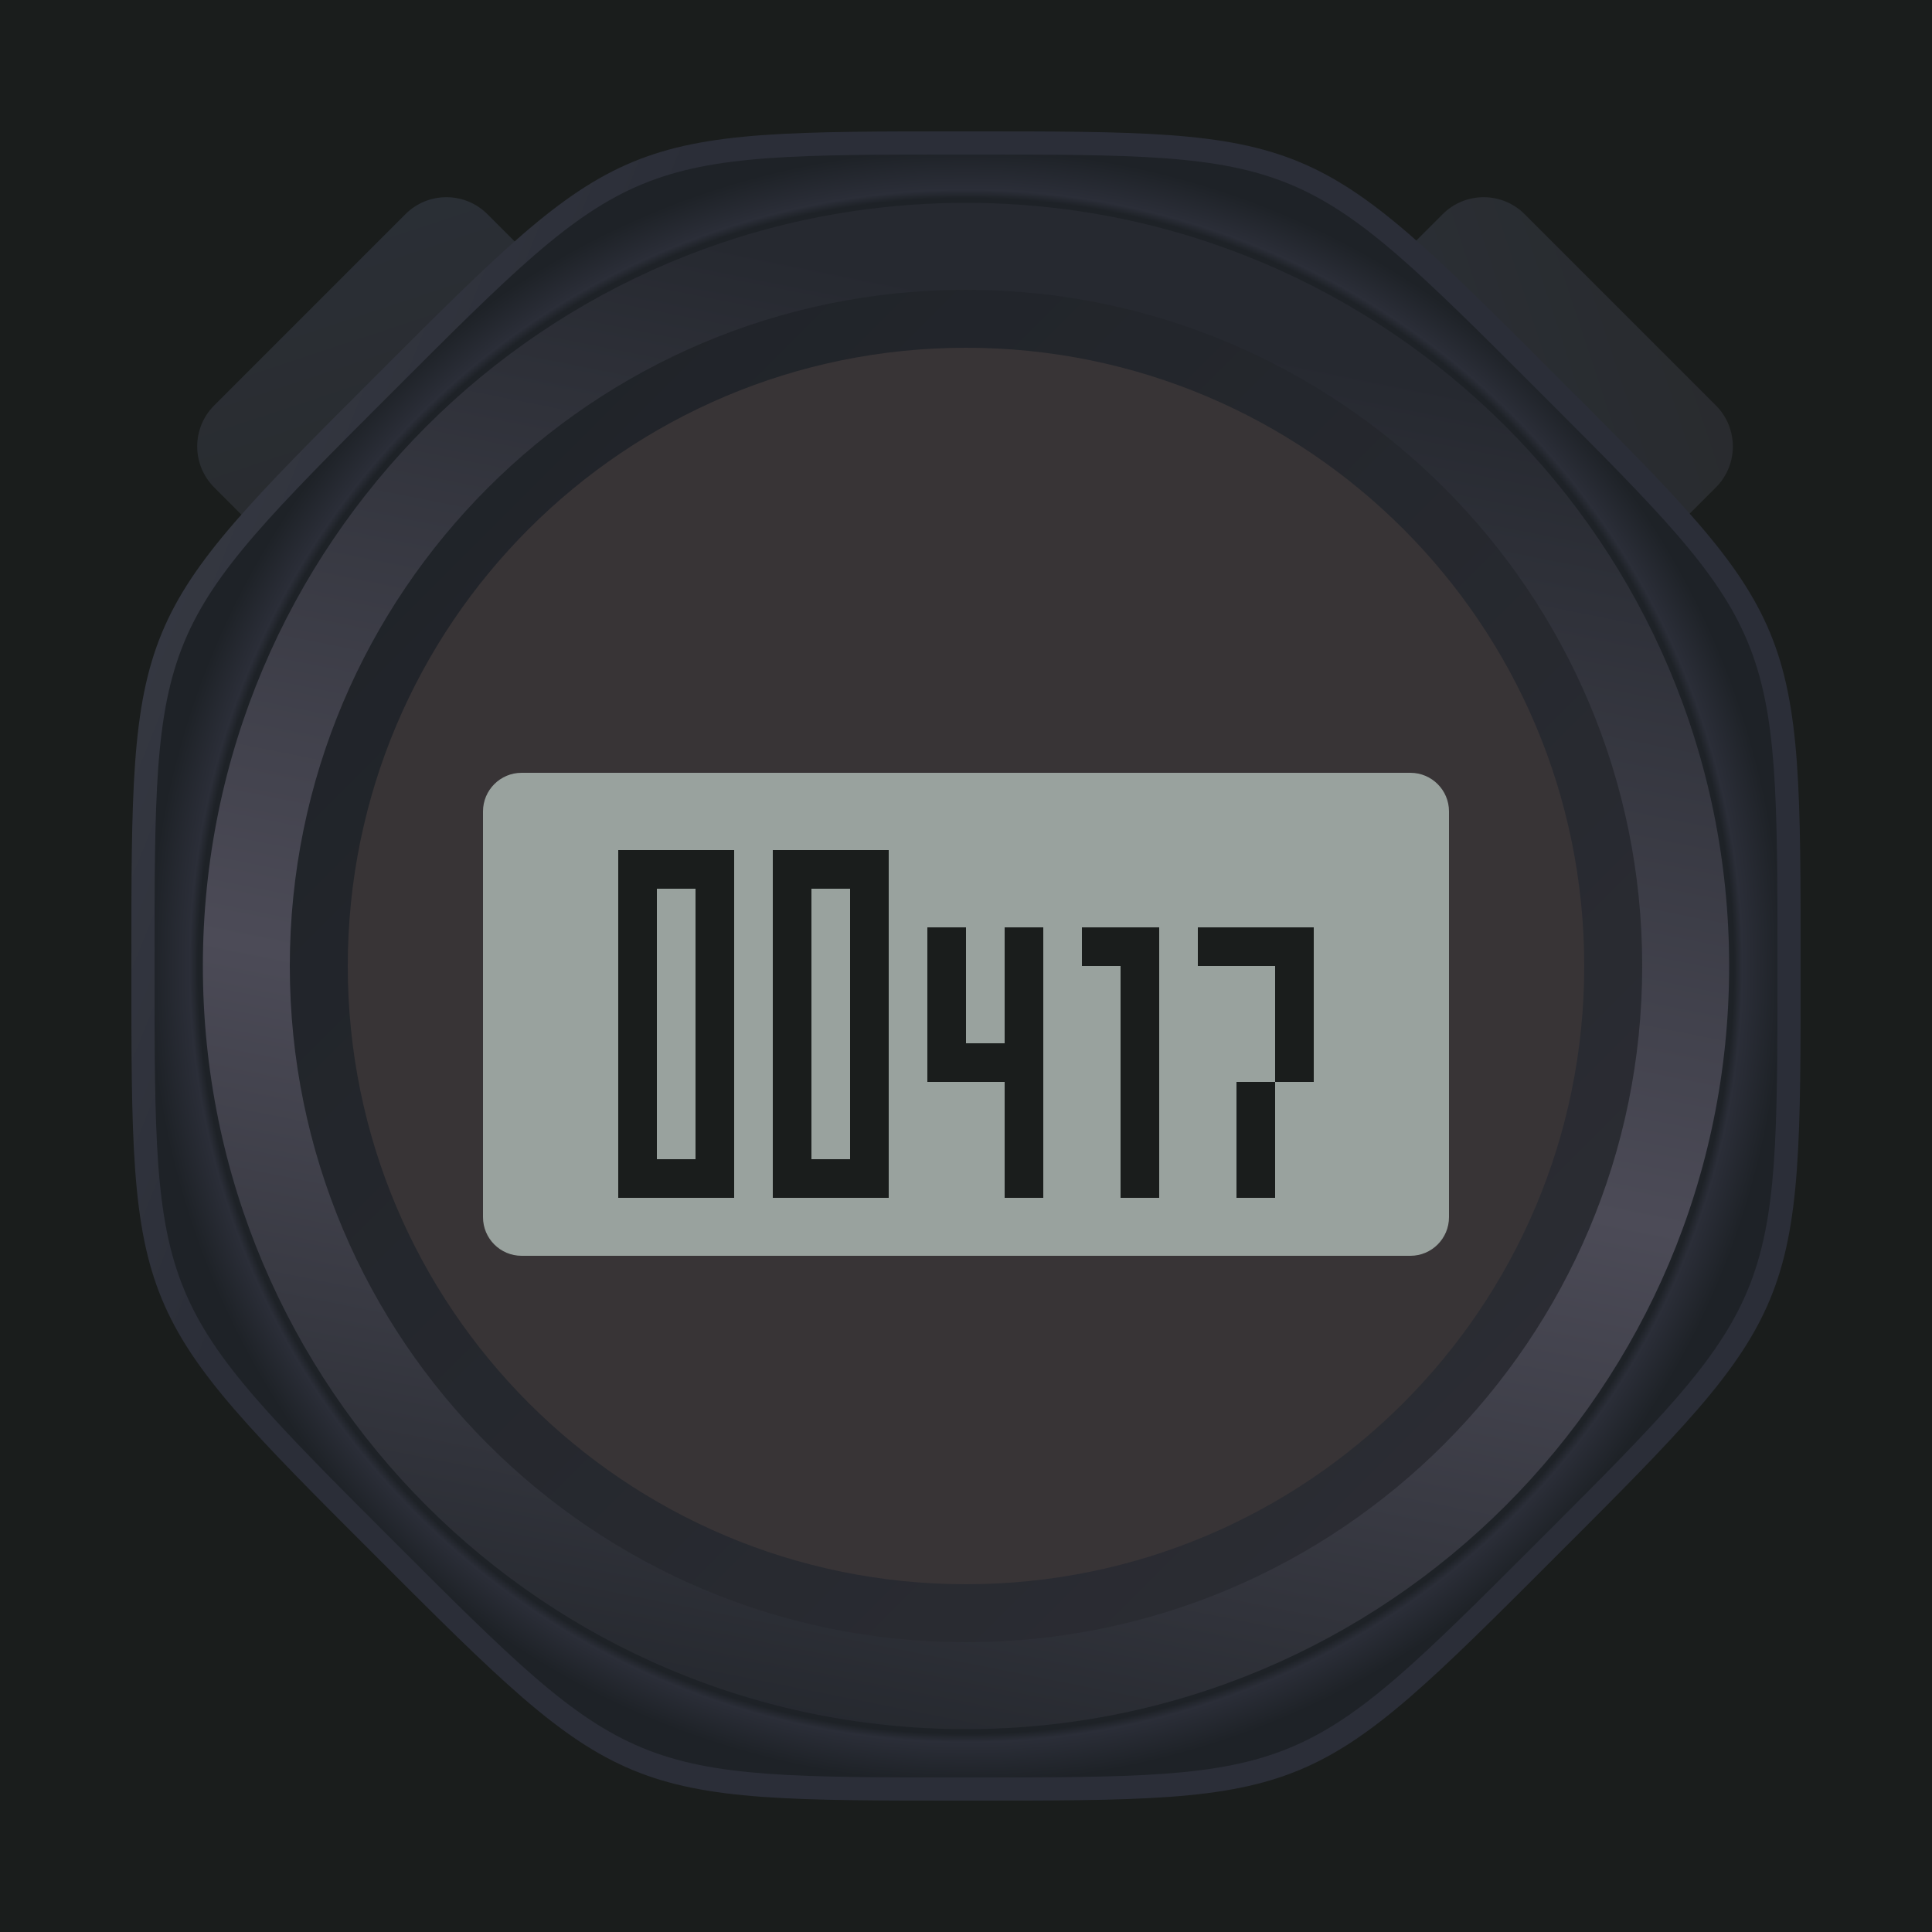
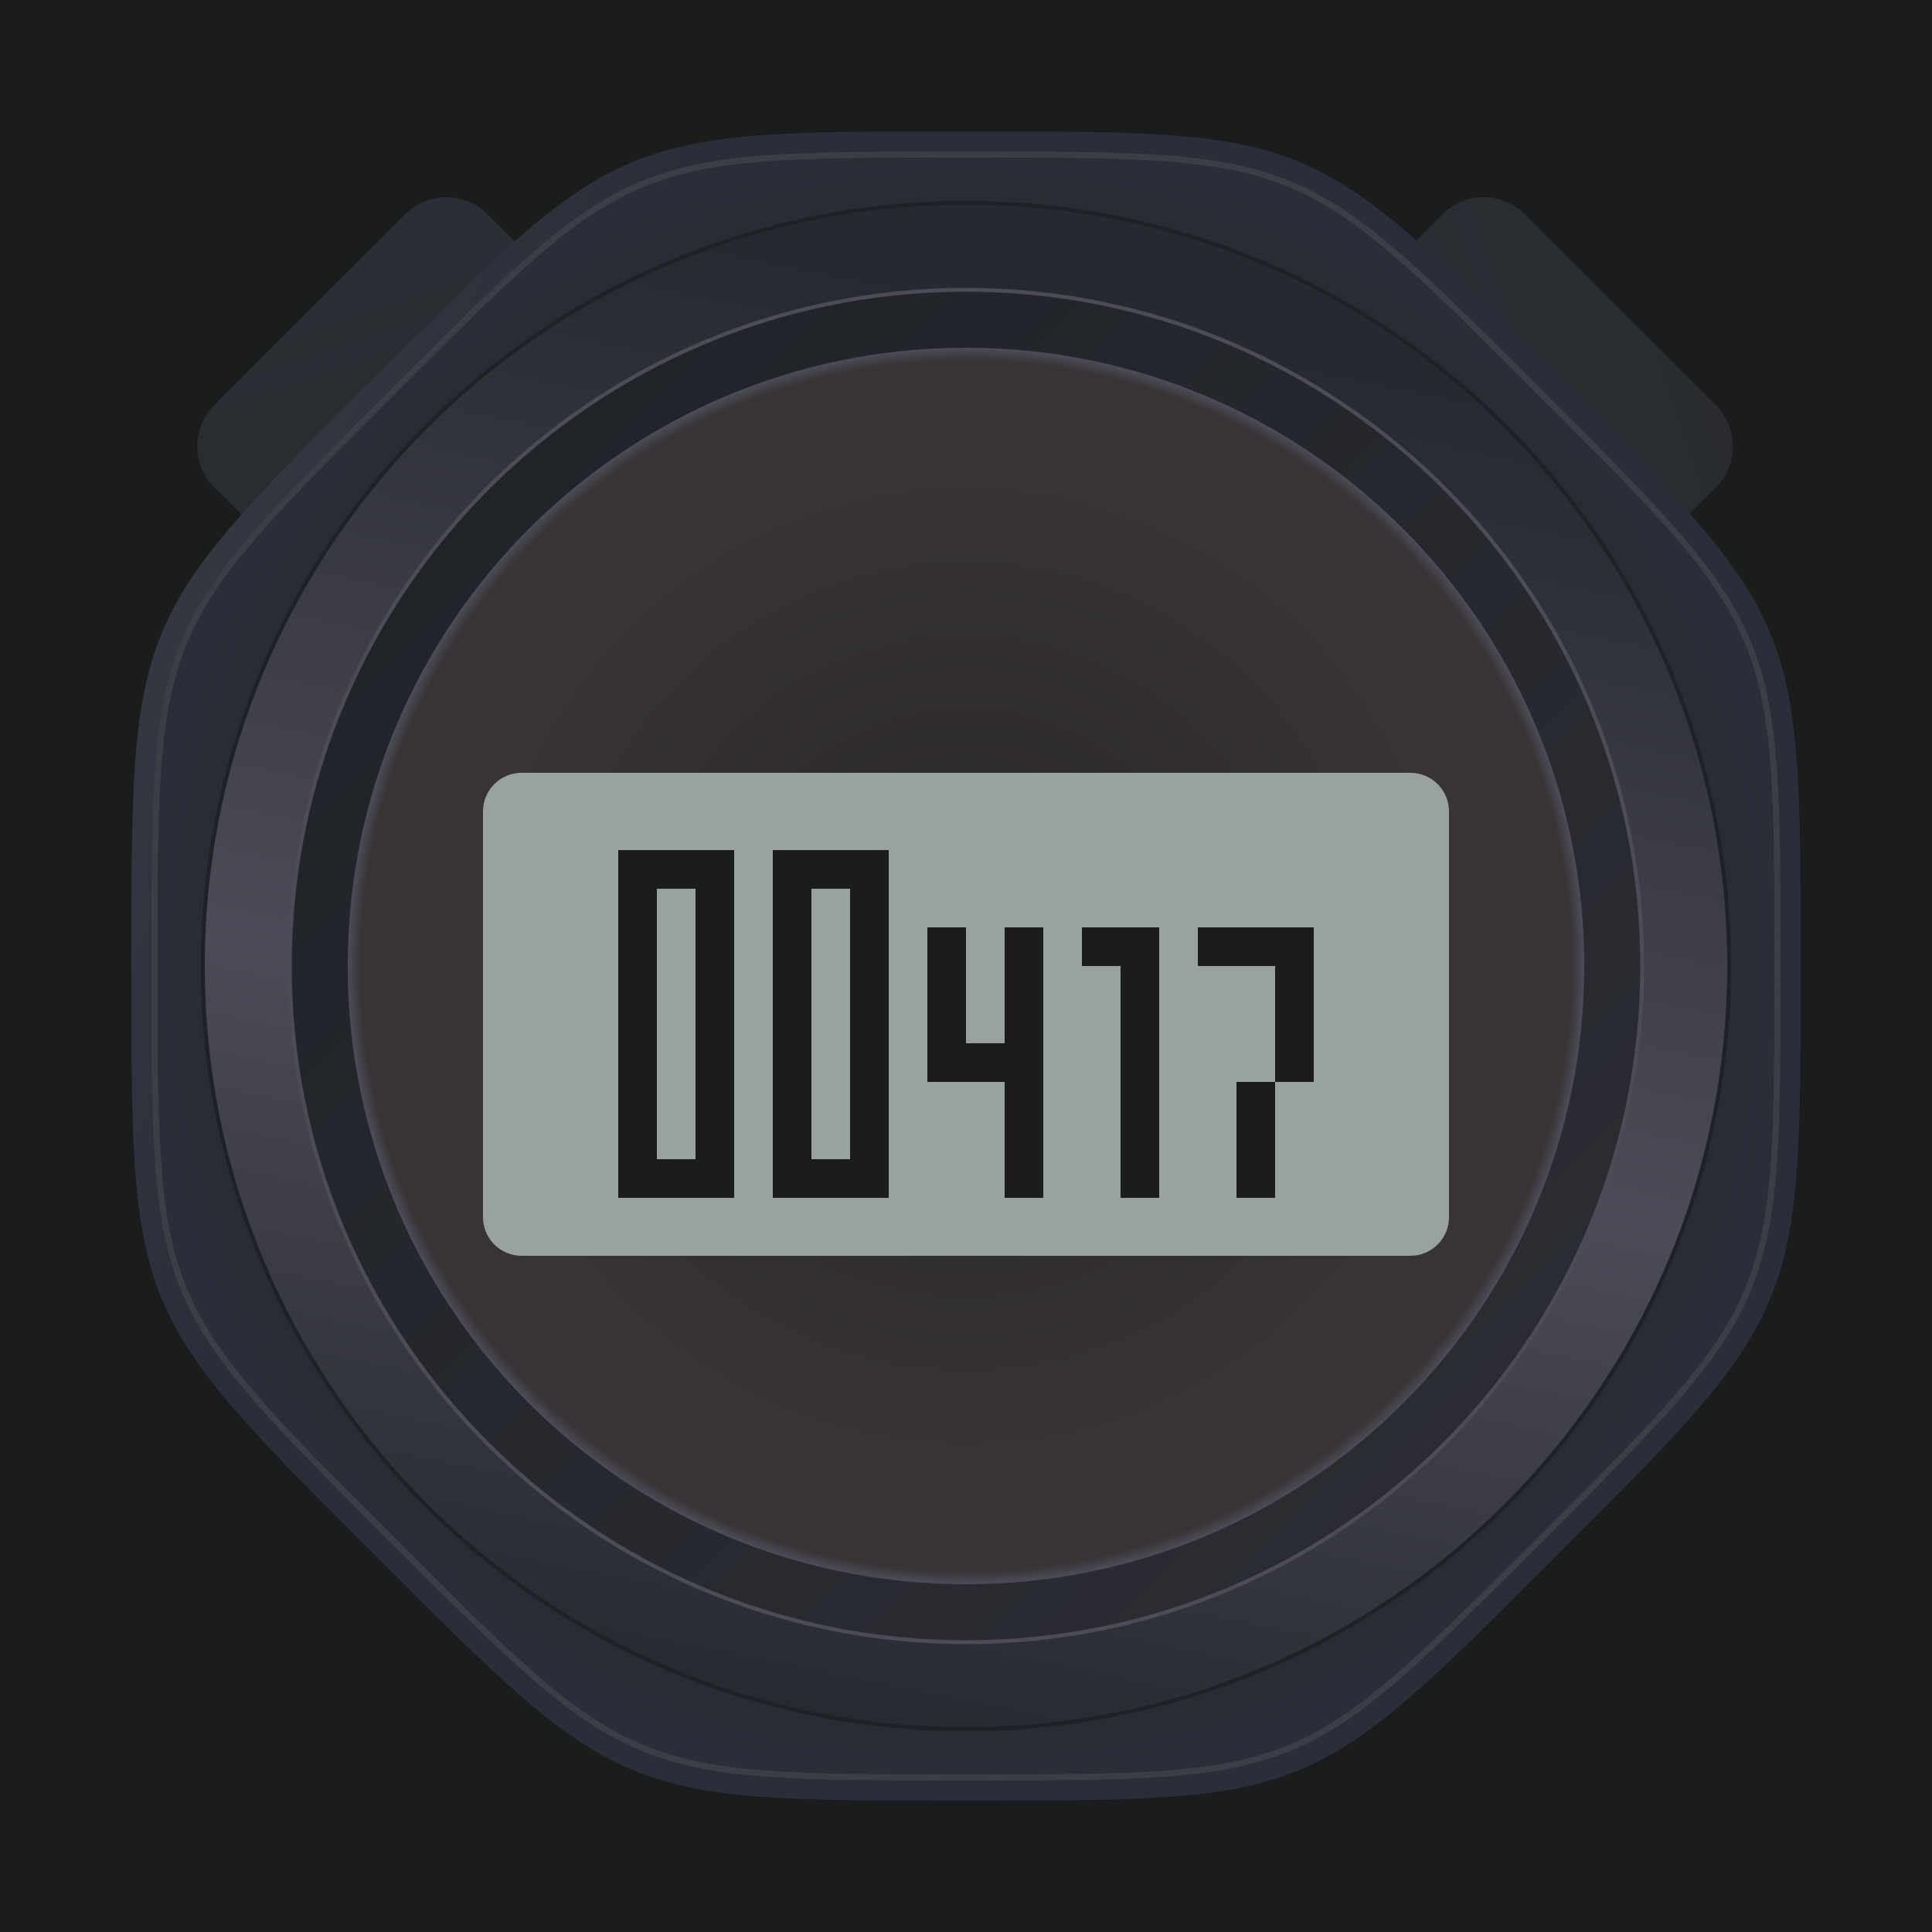
<svg xmlns="http://www.w3.org/2000/svg" xmlns:xlink="http://www.w3.org/1999/xlink" width="1000" height="1000" viewBox="0 0 100 100">
  <defs>
    <linearGradient id="gradient-button-left" x1="0" y1="1" x2="1" y2="0">
      <stop offset="0" stop-color="#292b2e" />
      <stop offset="1" stop-color="#2a2f36" />
    </linearGradient>
    <linearGradient id="gradient-button-right" x1="0" y1="1" x2="1" y2="0">
      <stop offset="0" stop-color="#2a2f36" />
      <stop offset="1" stop-color="#292b2e" />
    </linearGradient>
    <linearGradient id="gradient-body-edge" x1="0" y1="0" x2="1" y2="0.4">
      <stop offset="0" stop-color="#3b3e47" />
      <stop offset="0.3" stop-color="#2b2e38" />
      <stop offset="1" stop-color="#2b2e38" />
    </linearGradient>
    <radialGradient id="gradient-body" cx="0.5" cy="0.5" r="0.5">
-       <stop offset="0.94" stop-color="#1e2227" />
-       <stop offset="0.95" stop-color="#2b2e38" />
-       <stop offset="1" stop-color="#1e2227" />
+       <stop offset="0.7" stop-color="#1e2227" />
+       <stop offset="1" stop-color="#2b2e38" />
    </radialGradient>
    <linearGradient id="gradient-screen-border-outer" x1="0.2" y1="0" x2="0" y2="1">
      <stop offset="0" stop-color="#262930" />
      <stop offset="0.5" stop-color="#4c4b57" />
      <stop offset="1" stop-color="#1e2227" />
    </linearGradient>
    <linearGradient id="gradient-screen-border-inner" x1="0" y1="0" x2="1" y2="1">
      <stop offset="0" stop-color="#1e2227" />
      <stop offset="1" stop-color="#2d2e35" />
    </linearGradient>
+     <radialGradient id="gradient-screen" cx="0.5" cy="0.5" r="0.5">
+       <stop offset="0.1" stop-color="#2b2829" />
+       <stop offset="0.8" stop-color="#383436" />
+       <stop offset="0.98" stop-color="#383436" />
+       <stop offset="1" stop-color="#4c4b57" />
+     </radialGradient>
    <path id="body-shape" d="M 50 10       C 66.57 9.996 66.57 9.996 78.284 21.716       C 90.004 33.43 90.004 33.43 90 50       C 90.004 66.57 90.004 66.57 78.284 78.284       C 66.57 90.004 66.57 90.004 50 90       C 33.43 90.004 33.43 90.004 21.716 78.284       C 9.996 66.57 9.996 66.57 10 50       C 9.996 33.43 9.996 33.43 21.716 21.716       C 33.43, 9.996 33.43, 9.996 50 10       Z" />
  </defs>
  <rect width="100" height="100" fill="#1a1d1c" />
  <rect id="button-left" x="-10" y="5" width="20" height="10" rx="3" ry="3" transform="translate(12.5 12.5) rotate(-45)" fill="url(#gradient-button-left)" />
  <rect id="button-right" x="-10" y="5" width="20" height="10" rx="3" ry="3" transform="translate(87.4 12.5) rotate(45)" fill="url(#gradient-button-right)" />
  <use id="body-edge" xlink:href="#body-shape" transform="translate(50 50) scale(1.08) translate(-50 -50)" fill="url(#gradient-body-edge)" />
-   <use id="body" xlink:href="#body-shape" transform="translate(50 50) scale(1.05) translate(-50 -50)" fill="url(#gradient-body)" />
-   <circle id="screen-border-outer" cx="50" cy="50" r="39.5" fill="url(#gradient-screen-border-outer)" />
-   <circle id="screen-border-inner" cx="50" cy="50" r="35" fill="url(#gradient-screen-border-inner)" />
-   <circle id="screen" cx="50" cy="50" r="32" fill="#383436" />
+   <use id="body" xlink:href="#body-shape" transform="translate(50 50) scale(1.05) translate(-50 -50)" fill="url(#gradient-body)" stroke="#3b3e47" stroke-width="0.3" />
+   <circle id="screen-border-outer" cx="50" cy="50" r="39.5" fill="url(#gradient-screen-border-outer)" stroke="#1e2227" stroke-width="0.2" />
+   <circle id="screen-border-inner" cx="50" cy="50" r="35" fill="url(#gradient-screen-border-inner)" stroke="#4c4b57" stroke-width="0.2" />
+   <circle id="screen" cx="50" cy="50" r="32" fill="url(#gradient-screen)" />
  <rect id="screen-light" x="25" y="40" width="50" height="25" fill="#99a29e" rx="2" ry="2" />
  <path id="time" transform="translate(32 62) scale(2)" d="m0 0h3v-9H0v8h1v-7h1v7H0zm4 0h3v-9H4v8h1v-7h1v7H4zm4-3h2v3h1v-7h-1v3H9v-3H8zm5 3v-6h-1v-1h2v7zm3 0V-3h1v-3h-2v-1h3v4h-1v3z" fill="#1a1d1c" />
</svg>
